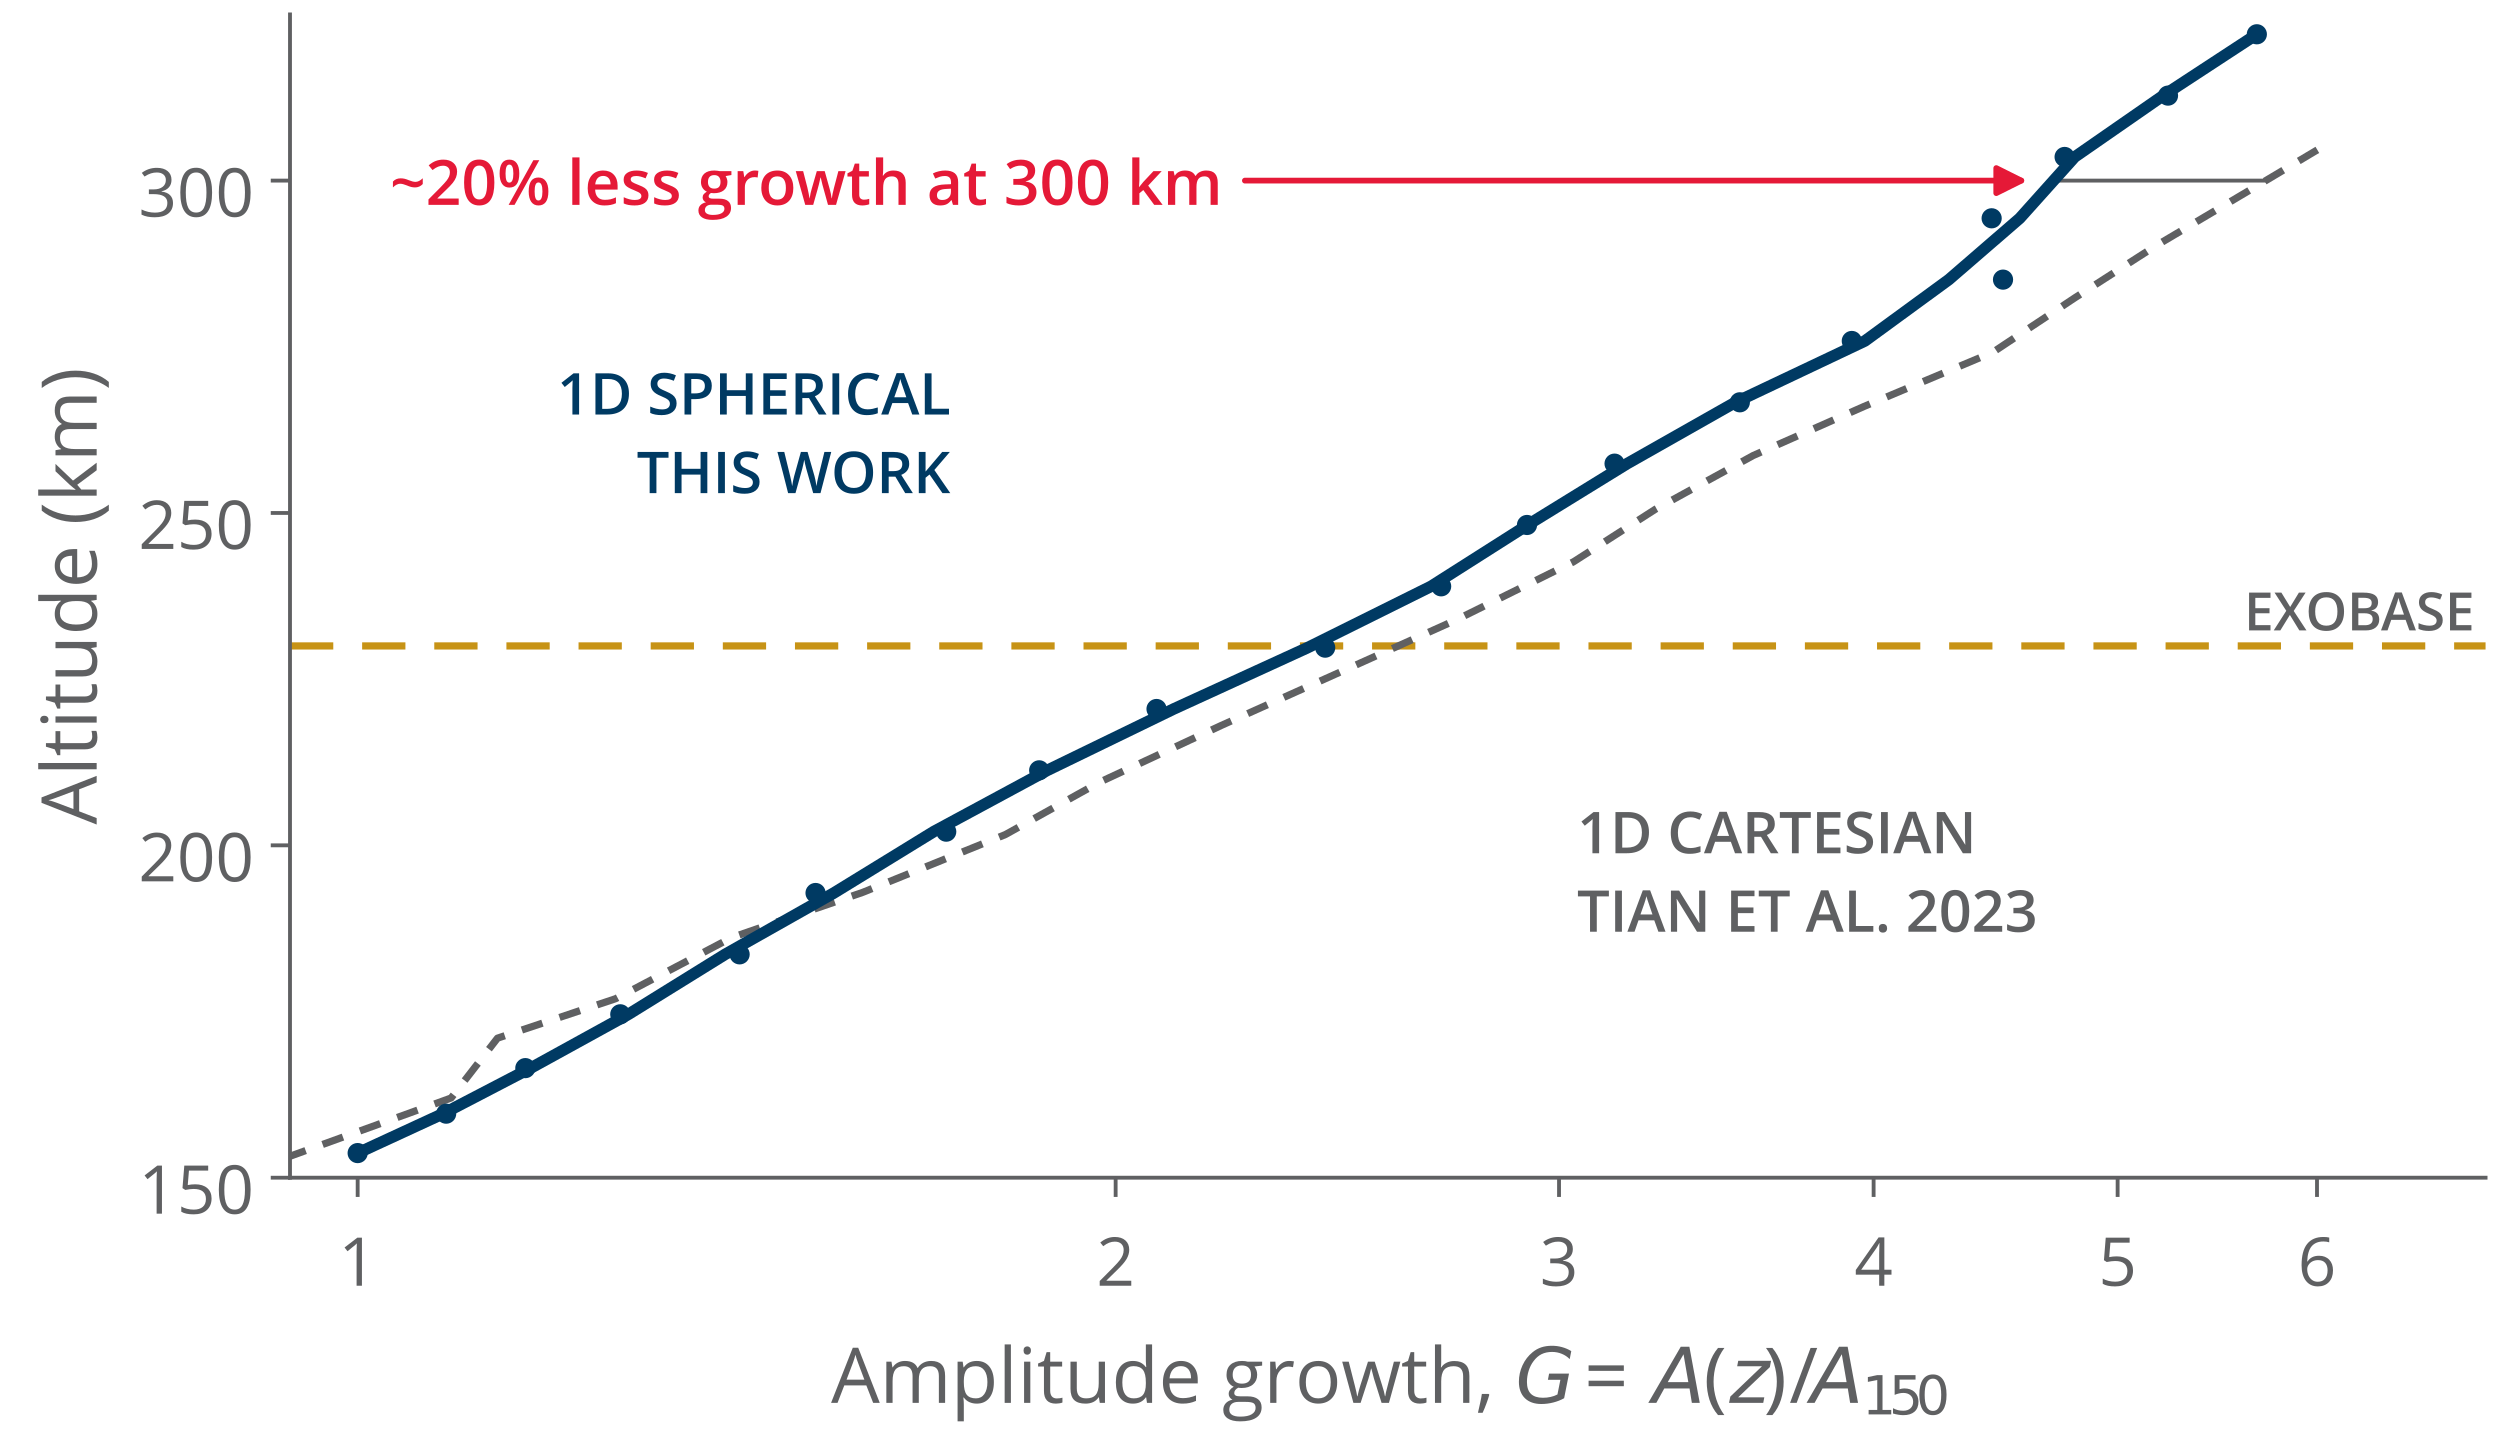
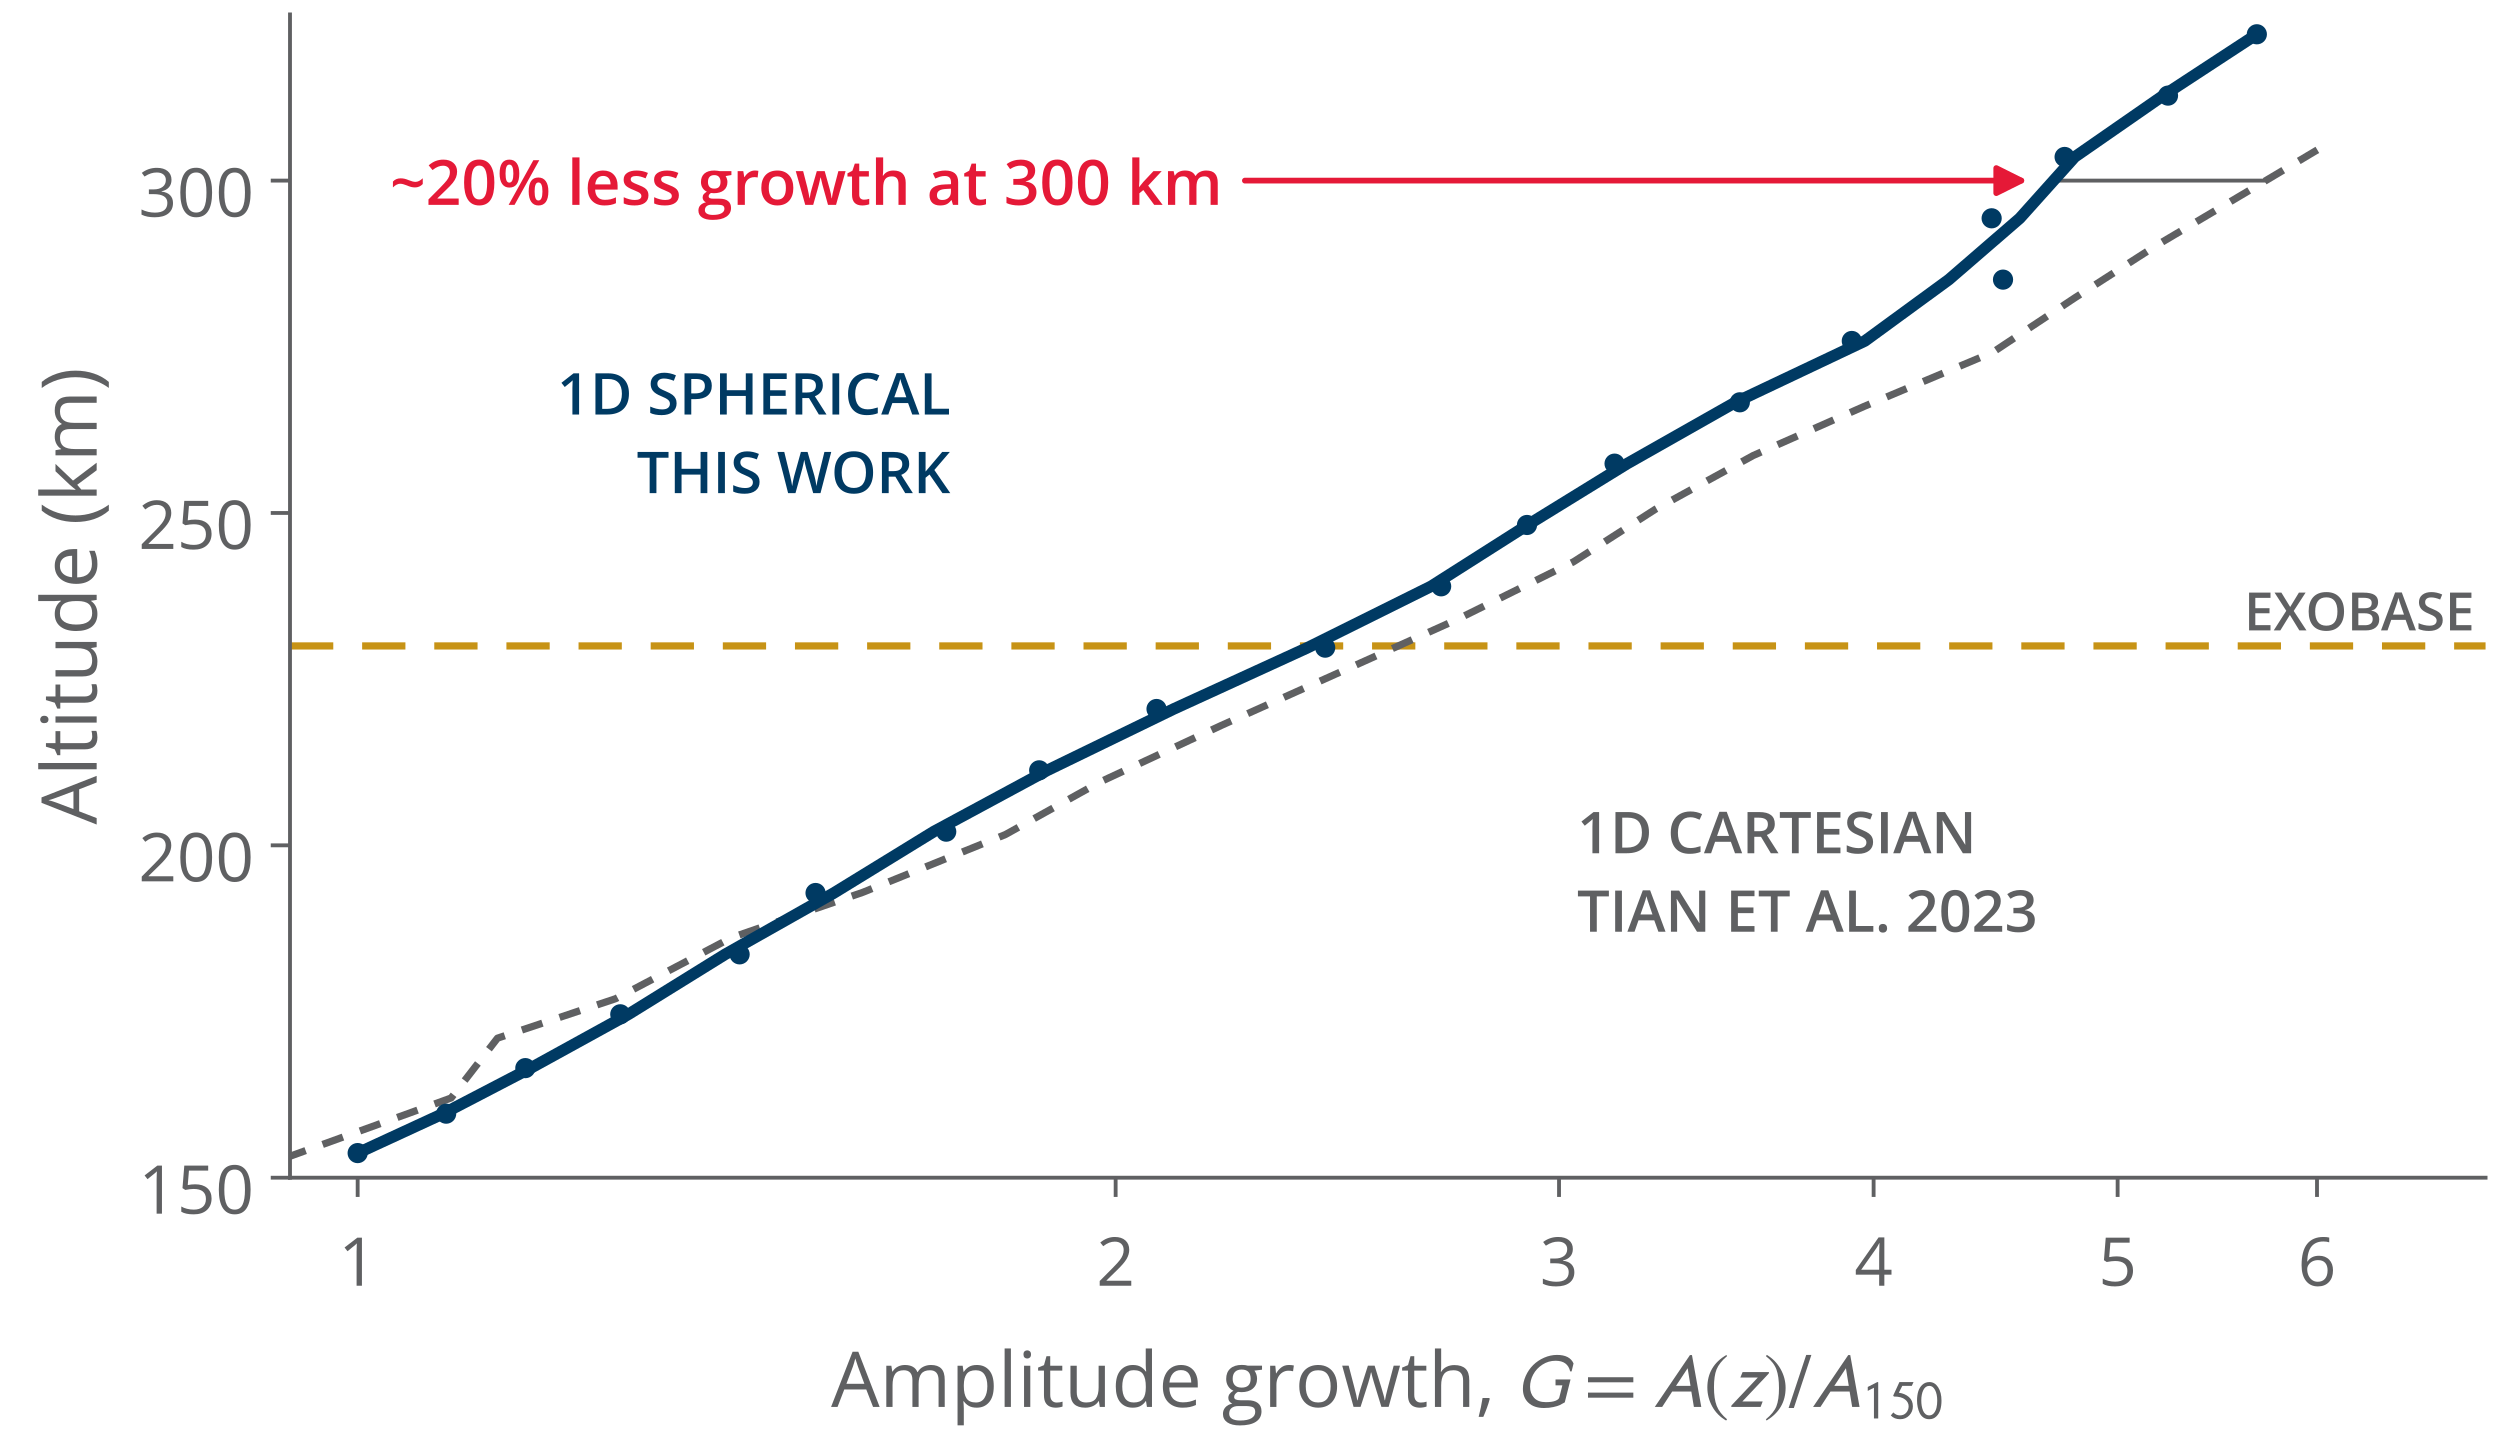
<svg xmlns="http://www.w3.org/2000/svg" xmlns:xlink="http://www.w3.org/1999/xlink" width="519.84pt" height="300.24pt" viewBox="0 0 519.84 300.24" version="1.1">
  <defs>
    <style type="text/css">*{stroke-linejoin: round; stroke-linecap: butt}</style>
  </defs>
  <g id="figure_1">
    <g id="patch_1">
      <path d="M 0 300.24  L 519.84 300.24  L 519.84 0  L 0 0  L 0 300.24  z " style="fill: none" />
    </g>
    <g id="axes_1">
      <g id="patch_2">
        <path d="M 60.301 244.885  L 516.84 244.885  L 516.84 3  L 60.301 3  L 60.301 244.885  z " style="fill: none" />
      </g>
      <g id="line2d_1">
-         <path d="M 60.301 134.309  L 516.84 134.309  " clip-path="url(#pfc4942f05d)" style="fill: none; stroke-dasharray: 9,6; stroke-dashoffset: 0; stroke: #c79316; stroke-width: 1.5" />
+         <path d="M 60.301 134.309  L 516.84 134.309  " clip-path="url(#pe8276cc08e)" style="fill: none; stroke-dasharray: 9,6; stroke-dashoffset: 0; stroke: #c79316; stroke-width: 1.5" />
      </g>
      <g id="line2d_2">
-         <path d="M 427.073 37.555  L 471.238 37.555  " clip-path="url(#pfc4942f05d)" style="fill: none; stroke: #5f6062; stroke-width: 0.8; stroke-linecap: square" />
+         <path d="M 427.073 37.555  L 471.238 37.555  " clip-path="url(#pe8276cc08e)" style="fill: none; stroke: #5f6062; stroke-width: 0.8; stroke-linecap: square" />
      </g>
      <g id="matplotlib.axis_1">
        <g id="xtick_1">
          <g id="line2d_3">
            <defs>
-               <path id="mc668ba2003" d="M 0 0  L 0 4  " style="stroke: #5f6062; stroke-width: 0.8" />
+               <path id="mc98c6c332b" d="M 0 0  L 0 4  " style="stroke: #5f6062; stroke-width: 0.8" />
            </defs>
            <g>
-               <use xlink:href="#mc668ba2003" x="74.371" y="244.885" style="fill: #5f6062; stroke: #5f6062; stroke-width: 0.8" />
+               <use xlink:href="#mc98c6c332b" x="74.371" y="244.885" style="fill: #5f6062; stroke: #5f6062; stroke-width: 0.8" />
            </g>
          </g>
          <g id="text_1">
            <text style="font-size: 14px; font-family: 'Open Sans', 'DejaVu Sans', sans-serif; text-anchor: middle; fill: #5f6062" x="74.371" y="267.349" transform="rotate(-0 74.37097 267.3491)">1</text>
          </g>
        </g>
        <g id="xtick_2">
          <g id="line2d_4">
            <g>
-               <use xlink:href="#mc668ba2003" x="231.982" y="244.885" style="fill: #5f6062; stroke: #5f6062; stroke-width: 0.8" />
+               <use xlink:href="#mc98c6c332b" x="231.982" y="244.885" style="fill: #5f6062; stroke: #5f6062; stroke-width: 0.8" />
            </g>
          </g>
          <g id="text_2">
            <text style="font-size: 14px; font-family: 'Open Sans', 'DejaVu Sans', sans-serif; text-anchor: middle; fill: #5f6062" x="231.982" y="267.349" transform="rotate(-0 231.9815 267.3491)">2</text>
          </g>
        </g>
        <g id="xtick_3">
          <g id="line2d_5">
            <g>
-               <use xlink:href="#mc668ba2003" x="324.178" y="244.885" style="fill: #5f6062; stroke: #5f6062; stroke-width: 0.8" />
+               <use xlink:href="#mc98c6c332b" x="324.178" y="244.885" style="fill: #5f6062; stroke: #5f6062; stroke-width: 0.8" />
            </g>
          </g>
          <g id="text_3">
            <text style="font-size: 14px; font-family: 'Open Sans', 'DejaVu Sans', sans-serif; text-anchor: middle; fill: #5f6062" x="324.178" y="267.349" transform="rotate(-0 324.1778 267.3491)">3</text>
          </g>
        </g>
        <g id="xtick_4">
          <g id="line2d_6">
            <g>
-               <use xlink:href="#mc668ba2003" x="389.592" y="244.885" style="fill: #5f6062; stroke: #5f6062; stroke-width: 0.8" />
+               <use xlink:href="#mc98c6c332b" x="389.592" y="244.885" style="fill: #5f6062; stroke: #5f6062; stroke-width: 0.8" />
            </g>
          </g>
          <g id="text_4">
            <text style="font-size: 14px; font-family: 'Open Sans', 'DejaVu Sans', sans-serif; text-anchor: middle; fill: #5f6062" x="389.592" y="267.349" transform="rotate(-0 389.5921 267.3491)">4</text>
          </g>
        </g>
        <g id="xtick_5">
          <g id="line2d_7">
            <g>
-               <use xlink:href="#mc668ba2003" x="440.331" y="244.885" style="fill: #5f6062; stroke: #5f6062; stroke-width: 0.8" />
+               <use xlink:href="#mc98c6c332b" x="440.331" y="244.885" style="fill: #5f6062; stroke: #5f6062; stroke-width: 0.8" />
            </g>
          </g>
          <g id="text_5">
            <text style="font-size: 14px; font-family: 'Open Sans', 'DejaVu Sans', sans-serif; text-anchor: middle; fill: #5f6062" x="440.331" y="267.349" transform="rotate(-0 440.3314 267.3491)">5</text>
          </g>
        </g>
        <g id="xtick_6">
          <g id="line2d_8">
            <g>
-               <use xlink:href="#mc668ba2003" x="481.788" y="244.885" style="fill: #5f6062; stroke: #5f6062; stroke-width: 0.8" />
+               <use xlink:href="#mc98c6c332b" x="481.788" y="244.885" style="fill: #5f6062; stroke: #5f6062; stroke-width: 0.8" />
            </g>
          </g>
          <g id="text_6">
            <text style="font-size: 14px; font-family: 'Open Sans', 'DejaVu Sans', sans-serif; text-anchor: middle; fill: #5f6062" x="481.788" y="267.349" transform="rotate(-0 481.7884 267.3491)">6</text>
          </g>
        </g>
        <g id="text_7">
-           <g style="fill: #5f6062" transform="translate(172.8106 292.5523)">
-             <text>
-               <tspan x="0" y="-0.844" style="font-size: 16px; font-family: 'Open Sans'; fill: #5f6062">A</tspan>
-               <tspan x="10.117" y="-0.844" style="font-size: 16px; font-family: 'Open Sans'; fill: #5f6062">m</tspan>
-               <tspan x="24.93" y="-0.844" style="font-size: 16px; font-family: 'Open Sans'; fill: #5f6062">p</tspan>
-               <tspan x="34.719" y="-0.844" style="font-size: 16px; font-family: 'Open Sans'; fill: #5f6062">l</tspan>
-               <tspan x="38.758" y="-0.844" style="font-size: 16px; font-family: 'Open Sans'; fill: #5f6062">i</tspan>
-               <tspan x="42.797" y="-0.844" style="font-size: 16px; font-family: 'Open Sans'; fill: #5f6062">t</tspan>
-               <tspan x="48.5" y="-0.844" style="font-size: 16px; font-family: 'Open Sans'; fill: #5f6062">u</tspan>
-               <tspan x="58.312" y="-0.844" style="font-size: 16px; font-family: 'Open Sans'; fill: #5f6062">d</tspan>
-               <tspan x="68.102" y="-0.844" style="font-size: 16px; font-family: 'Open Sans'; fill: #5f6062">e</tspan>
-               <tspan x="77.086" y="-0.844" style="font-size: 16px; font-family: 'Open Sans'; fill: #5f6062"> </tspan>
-               <tspan x="81.242" y="-0.844" style="font-size: 16px; font-family: 'Open Sans'; fill: #5f6062">g</tspan>
-               <tspan x="89.93" y="-0.844" style="font-size: 16px; font-family: 'Open Sans'; fill: #5f6062">r</tspan>
-               <tspan x="96.469" y="-0.844" style="font-size: 16px; font-family: 'Open Sans'; fill: #5f6062">o</tspan>
-               <tspan x="106.094" y="-0.844" style="font-size: 16px; font-family: 'Open Sans'; fill: #5f6062">w</tspan>
-               <tspan x="118.492" y="-0.844" style="font-size: 16px; font-family: 'Open Sans'; fill: #5f6062">t</tspan>
-               <tspan x="124.195" y="-0.844" style="font-size: 16px; font-family: 'Open Sans'; fill: #5f6062">h</tspan>
-               <tspan x="134.008" y="-0.844" style="font-size: 16px; font-family: 'Open Sans'; fill: #5f6062">,</tspan>
-               <tspan x="138.148" y="-0.844" style="font-size: 16px; font-family: 'Open Sans'; fill: #5f6062"> </tspan>
-               <tspan x="142.305" y="-0.844" style="font-style: italic; font-size: 16px; font-family: 'STIXGeneral'; fill: #5f6062">𝘎</tspan>
-               <tspan x="170.785" y="-0.844" style="font-style: italic; font-size: 16px; font-family: 'STIXGeneral'; fill: #5f6062">𝘈</tspan>
-               <tspan x="186.769" y="-0.844" style="font-style: italic; font-size: 16px; font-family: 'STIXGeneral'; fill: #5f6062">𝘻</tspan>
-               <tspan x="203.697" y="-0.844" style="font-style: italic; font-size: 16px; font-family: 'STIXGeneral'; fill: #5f6062">𝘈</tspan>
-               <tspan x="156.625" y="-0.844" style="font-size: 16px; font-family: 'STIXGeneral'; fill: #5f6062">=</tspan>
-               <tspan x="181.441" y="-0.844" style="font-size: 16px; font-family: 'STIXGeneral'; fill: #5f6062">(</tspan>
-               <tspan x="193.921" y="-0.844" style="font-size: 16px; font-family: 'STIXGeneral'; fill: #5f6062">)</tspan>
-               <tspan x="199.249" y="-0.844" style="font-size: 16px; font-family: 'STIXGeneral'; fill: #5f6062">/</tspan>
-               <tspan x="214.353" y="1.556" style="font-size: 11.2px; font-family: 'STIXGeneral'; fill: #5f6062">𝟣</tspan>
-               <tspan x="219.953" y="1.556" style="font-size: 11.2px; font-family: 'STIXGeneral'; fill: #5f6062">𝟧</tspan>
-               <tspan x="225.553" y="1.556" style="font-size: 11.2px; font-family: 'STIXGeneral'; fill: #5f6062">𝟢</tspan>
-             </text>
+           <g style="fill: #5f6062" transform="translate(172.8106 292.5523) scale(0.16 -0.16)">
+             <defs>
+               <path id="OpenSans-Regular-24" d="M 3491 0  L 2928 1450  L 1097 1450  L 538 0  L 0 0  L 1788 4588  L 2266 4588  L 4041 0  L 3491 0  z M 2769 1922  L 2234 3363  Q 2216 3419 2173 3547  Q 2131 3675 2087 3812  Q 2044 3950 2016 4034  Q 1969 3844 1912 3659  Q 1856 3475 1819 3363  L 1275 1922  L 2769 1922  z " transform="scale(0.015625)" />
+               <path id="OpenSans-Regular-50" d="M 4266 3488  Q 4831 3488 5118 3192  Q 5406 2897 5406 2244  L 5406 0  L 4894 0  L 4894 2219  Q 4894 3050 4181 3050  Q 3684 3050 3459 2762  Q 3234 2475 3234 1916  L 3234 0  L 2719 0  L 2719 2219  Q 2719 3050 2003 3050  Q 1494 3050 1280 2734  Q 1066 2419 1066 1813  L 1066 0  L 547 0  L 547 3425  L 966 3425  L 1044 2941  L 1072 2941  Q 1228 3206 1497 3347  Q 1766 3488 2094 3488  Q 2484 3488 2748 3342  Q 3013 3197 3131 2900  L 3159 2900  Q 3328 3197 3622 3342  Q 3916 3488 4266 3488  z " transform="scale(0.015625)" />
+               <path id="OpenSans-Regular-53" d="M 2156 3488  Q 2797 3488 3178 3047  Q 3559 2606 3559 1722  Q 3559 847 3173 392  Q 2788 -63 2144 -63  Q 1734 -63 1473 93  Q 1213 250 1069 469  L 1031 469  Q 1041 347 1055 175  Q 1069 3 1069 -125  L 1069 -1531  L 547 -1531  L 547 3425  L 975 3425  L 1044 2919  L 1069 2919  Q 1216 3153 1472 3320  Q 1728 3488 2156 3488  z M 2066 3050  Q 1531 3050 1303 2740  Q 1075 2431 1069 1816  L 1069 1716  Q 1069 1066 1291 717  Q 1513 369 2072 369  Q 2550 369 2787 747  Q 3025 1125 3025 1728  Q 3025 2334 2789 2692  Q 2553 3050 2066 3050  z " transform="scale(0.015625)" />
+               <path id="OpenSans-Regular-4f" d="M 1069 0  L 547 0  L 547 4863  L 1069 4863  L 1069 0  z " transform="scale(0.015625)" />
+               <path id="OpenSans-Regular-4c" d="M 813 4706  Q 941 4706 1033 4623  Q 1125 4541 1125 4366  Q 1125 4194 1033 4109  Q 941 4025 813 4025  Q 678 4025 589 4109  Q 500 4194 500 4366  Q 500 4541 589 4623  Q 678 4706 813 4706  z M 1066 3425  L 1066 0  L 547 0  L 547 3425  L 1066 3425  z " transform="scale(0.015625)" />
+               <path id="OpenSans-Regular-57" d="M 1653 363  Q 1781 363 1915 384  Q 2050 406 2134 438  L 2134 34  Q 2044 -6 1883 -34  Q 1722 -63 1569 -63  Q 1297 -63 1075 32  Q 853 128 720 356  Q 588 584 588 988  L 588 3019  L 100 3019  L 100 3272  L 591 3475  L 797 4219  L 1109 4219  L 1109 3425  L 2113 3425  L 2113 3019  L 1109 3019  L 1109 1003  Q 1109 681 1257 522  Q 1406 363 1653 363  z " transform="scale(0.015625)" />
+               <path id="OpenSans-Regular-58" d="M 3375 3425  L 3375 0  L 2950 0  L 2875 481  L 2847 481  Q 2688 213 2392 75  Q 2097 -63 1744 -63  Q 1131 -63 820 235  Q 509 534 509 1181  L 509 3425  L 1034 3425  L 1034 1219  Q 1034 369 1819 369  Q 2388 369 2620 691  Q 2853 1013 2853 1622  L 2853 3425  L 3375 3425  z " transform="scale(0.015625)" />
+               <path id="OpenSans-Regular-47" d="M 1766 -63  Q 1116 -63 736 381  Q 356 825 356 1700  Q 356 2584 743 3036  Q 1131 3488 1775 3488  Q 2181 3488 2437 3333  Q 2694 3178 2847 2950  L 2884 2950  Q 2872 3047 2859 3215  Q 2847 3384 2847 3491  L 2847 4863  L 3366 4863  L 3366 0  L 2947 0  L 2869 488  L 2847 488  Q 2700 256 2440 96  Q 2181 -63 1766 -63  z M 1847 369  Q 2397 369 2625 681  Q 2853 994 2853 1609  L 2853 1703  Q 2853 2356 2636 2706  Q 2419 3056 1847 3056  Q 1369 3056 1131 2689  Q 894 2322 894 1688  Q 894 1056 1130 712  Q 1366 369 1847 369  z " transform="scale(0.015625)" />
+               <path id="OpenSans-Regular-48" d="M 1866 3488  Q 2303 3488 2615 3294  Q 2928 3100 3093 2751  Q 3259 2403 3259 1938  L 3259 1616  L 894 1616  Q 903 1013 1193 697  Q 1484 381 2013 381  Q 2338 381 2588 440  Q 2838 500 3106 616  L 3106 159  Q 2847 44 2592 -9  Q 2338 -63 1991 -63  Q 1250 -63 803 389  Q 356 841 356 1688  Q 356 2241 542 2645  Q 728 3050 1067 3269  Q 1406 3488 1866 3488  z M 1859 3063  Q 1444 3063 1197 2791  Q 950 2519 903 2031  L 2716 2031  Q 2713 2491 2505 2777  Q 2297 3063 1859 3063  z " transform="scale(0.015625)" />
+               <path id="OpenSans-Regular-3" transform="scale(0.015625)" />
+               <path id="OpenSans-Regular-4a" d="M 1503 -1538  Q 828 -1538 462 -1286  Q 97 -1034 97 -581  Q 97 -259 301 -31  Q 506 197 869 272  Q 734 334 639 459  Q 544 584 544 747  Q 544 934 648 1076  Q 753 1219 969 1350  Q 700 1459 533 1720  Q 366 1981 366 2328  Q 366 2881 706 3187  Q 1047 3494 1666 3494  Q 1959 3494 2172 3431  L 3347 3431  L 3347 3097  L 2716 3019  Q 2809 2897 2871 2725  Q 2934 2553 2934 2344  Q 2934 1831 2587 1529  Q 2241 1228 1634 1228  Q 1491 1228 1341 1253  Q 1028 1081 1028 828  Q 1028 678 1164 617  Q 1300 556 1544 556  L 2147 556  Q 2706 556 3004 322  Q 3303 88 3303 -363  Q 3303 -931 2840 -1234  Q 2378 -1538 1503 -1538  z M 1653 1606  Q 2400 1606 2400 2341  Q 2400 3109 1647 3109  Q 1291 3109 1098 2911  Q 906 2713 906 2331  Q 906 1981 1100 1793  Q 1294 1606 1653 1606  z M 1519 -1131  Q 2153 -1131 2467 -939  Q 2781 -747 2781 -416  Q 2781 -109 2572 -18  Q 2363 72 1969 72  L 1375 72  Q 1025 72 820 -87  Q 616 -247 616 -563  Q 616 -841 850 -986  Q 1084 -1131 1519 -1131  z " transform="scale(0.015625)" />
+               <path id="OpenSans-Regular-55" d="M 2103 3488  Q 2325 3488 2519 3447  L 2453 2966  Q 2266 3013 2072 3013  Q 1797 3013 1569 2867  Q 1341 2722 1205 2458  Q 1069 2194 1069 1838  L 1069 0  L 547 0  L 547 3425  L 978 3425  L 1034 2794  L 1056 2794  Q 1213 3081 1475 3284  Q 1738 3488 2103 3488  z " transform="scale(0.015625)" />
+               <path id="OpenSans-Regular-52" d="M 3500 1719  Q 3500 875 3076 406  Q 2653 -63 1916 -63  Q 1459 -63 1106 148  Q 753 359 554 757  Q 356 1156 356 1719  Q 356 2563 779 3025  Q 1203 3488 1938 3488  Q 2406 3488 2757 3278  Q 3109 3069 3304 2673  Q 3500 2278 3500 1719  z M 894 1719  Q 894 1097 1142 733  Q 1391 369 1928 369  Q 2463 369 2713 734  Q 2963 1100 2963 1719  Q 2963 2334 2714 2692  Q 2466 3050 1925 3050  Q 1391 3050 1142 2697  Q 894 2344 894 1719  z " transform="scale(0.015625)" />
+               <path id="OpenSans-Regular-5a" d="M 3334 6  L 2725 2000  Q 2647 2253 2584 2490  Q 2522 2728 2491 2872  L 2469 2872  Q 2441 2728 2383 2489  Q 2325 2250 2241 1991  L 1603 6  L 1019 6  L 75 3431  L 613 3431  L 1106 1541  Q 1181 1259 1243 992  Q 1306 725 1328 547  L 1353 547  Q 1388 703 1450 965  Q 1513 1228 1581 1447  L 2213 3431  L 2772 3431  L 3381 1450  Q 3450 1225 3517 978  Q 3584 731 3609 553  L 3634 553  Q 3653 709 3717 979  Q 3781 1250 3856 1541  L 4356 3431  L 4884 3431  L 3938 6  L 3334 6  z " transform="scale(0.015625)" />
+               <path id="OpenSans-Regular-4b" d="M 1066 4863  L 1066 3409  Q 1066 3138 1038 2925  L 1072 2925  Q 1228 3194 1517 3337  Q 1806 3481 2159 3481  Q 2775 3481 3089 3182  Q 3403 2884 3403 2231  L 3403 0  L 2891 0  L 2891 2197  Q 2891 3050 2097 3050  Q 1522 3050 1294 2725  Q 1066 2400 1066 1791  L 1066 0  L 547 0  L 547 4863  L 1066 4863  z " transform="scale(0.015625)" />
+               <path id="OpenSans-Regular-f" d="M 1141 744  L 1181 672  Q 1097 331 948 -75  Q 800 -481 647 -825  L 259 -825  Q 359 -450 446 -23  Q 534 403 584 744  L 1141 744  z " transform="scale(0.015625)" />
+               <path id="STIXGeneral-Italic-3bd" d="M 4832 3616  L 4672 2957  L 4550 2957  Q 4346 3840 3341 3840  Q 2739 3840 2243 3517  Q 1747 3194 1481 2701  Q 1216 2208 1216 1677  Q 1216 1120 1549 758  Q 1882 397 2522 397  Q 3053 397 3331 512  Q 3610 627 3648 787  L 3904 1798  L 3334 1798  L 3334 2285  L 4582 2285  L 4102 378  Q 3814 211 3660 140  Q 3507 70 3158 -10  Q 2810 -90 2374 -90  Q 1549 -90 1085 342  Q 621 774 621 1498  Q 621 2054 854 2576  Q 1088 3098 1475 3482  Q 1862 3866 2387 4096  Q 2912 4326 3462 4326  Q 4518 4326 4832 3616  z " transform="scale(0.015625)" />
+               <path id="STIXGeneral-Regular-20" d="M 4077 2048  L 307 2048  L 307 2470  L 4077 2470  L 4077 2048  z M 4077 768  L 307 768  L 307 1190  L 4077 1190  L 4077 768  z " transform="scale(0.015625)" />
+               <path id="STIXGeneral-Italic-3b7" d="M 4064 0  L 3450 0  L 3238 1280  L 1645 1280  L 813 0  L 198 0  L 3123 4314  L 3290 4314  L 4064 0  z M 3168 1754  L 2931 3219  L 1965 1754  L 3168 1754  z " transform="scale(0.015625)" />
+               <path id="STIXGeneral-Regular-b" d="M 1946 -1030  L 1869 -1133  Q 1126 -710 716 32  Q 307 774 307 1613  Q 307 3386 1888 4326  L 1946 4224  Q 1293 3667 1075 3126  Q 858 2586 858 1632  Q 858 685 1082 96  Q 1306 -493 1946 -1030  z " transform="scale(0.015625)" />
+               <path id="STIXGeneral-Italic-3ea" d="M 3309 2899  L 3277 2771  L 1088 454  L 2778 454  L 2605 0  L 160 0  L 186 128  L 2374 2445  L 922 2445  L 1107 2899  L 3309 2899  z " transform="scale(0.015625)" />
+               <path id="STIXGeneral-Regular-c" d="M 186 4224  L 262 4326  Q 992 3891 1408 3148  Q 1824 2406 1824 1581  Q 1824 -166 243 -1133  L 186 -1030  Q 845 -486 1059 54  Q 1274 595 1274 1562  Q 1274 2534 1059 3120  Q 845 3706 186 4224  z " transform="scale(0.015625)" />
+               <path id="STIXGeneral-Regular-12" d="M 1837 4326  L 378 -90  L -58 -90  L 1408 4326  L 1837 4326  z " transform="scale(0.015625)" />
+               <path id="STIXGeneral-Regular-cc0" d="M 1933 0  L 1427 0  L 1427 3648  Q 1286 3584 1008 3440  Q 730 3296 691 3277  L 691 3744  L 1843 4333  L 1933 4301  L 1933 0  z " transform="scale(0.015625)" />
+               <path id="STIXGeneral-Regular-cc4" d="M 2931 4326  L 2726 3872  L 1594 3872  L 1184 3059  Q 1914 2957 2384 2544  Q 2854 2131 2854 1446  Q 2854 813 2422 361  Q 1990 -90 1344 -90  Q 640 -90 230 358  L 531 717  Q 858 365 1312 365  Q 1786 365 2067 688  Q 2349 1011 2349 1446  Q 2349 1920 1926 2253  Q 1498 2605 602 2605  L 512 2714  L 1254 4326  L 2931 4326  z " transform="scale(0.015625)" />
+               <path id="STIXGeneral-Regular-cbf" d="M 3053 2112  Q 3053 1523 2915 1046  Q 2778 570 2438 240  Q 2099 -90 1600 -90  Q 1203 -90 912 108  Q 621 307 461 643  Q 301 979 224 1353  Q 147 1728 147 2150  Q 147 2746 294 3222  Q 442 3699 787 4012  Q 1133 4326 1626 4326  Q 2253 4326 2653 3708  Q 3053 3091 3053 2112  z M 2547 2112  Q 2547 2893 2288 3382  Q 2029 3872 1613 3872  Q 1139 3872 896 3376  Q 653 2880 653 2138  Q 653 1805 701 1507  Q 749 1210 854 944  Q 960 678 1152 521  Q 1344 365 1600 365  Q 1926 365 2147 627  Q 2368 890 2457 1270  Q 2547 1651 2547 2112  z " transform="scale(0.015625)" />
+             </defs>
+             <use xlink:href="#OpenSans-Regular-24" transform="translate(0 0.015625)" />
+             <use xlink:href="#OpenSans-Regular-50" transform="translate(63.23242 0.015625)" />
+             <use xlink:href="#OpenSans-Regular-53" transform="translate(155.8105 0.015625)" />
+             <use xlink:href="#OpenSans-Regular-4f" transform="translate(216.9922 0.015625)" />
+             <use xlink:href="#OpenSans-Regular-4c" transform="translate(242.2363 0.015625)" />
+             <use xlink:href="#OpenSans-Regular-57" transform="translate(267.4805 0.015625)" />
+             <use xlink:href="#OpenSans-Regular-58" transform="translate(303.125 0.015625)" />
+             <use xlink:href="#OpenSans-Regular-47" transform="translate(364.4531 0.015625)" />
+             <use xlink:href="#OpenSans-Regular-48" transform="translate(425.6348 0.015625)" />
+             <use xlink:href="#OpenSans-Regular-3" transform="translate(481.7871 0.015625)" />
+             <use xlink:href="#OpenSans-Regular-4a" transform="translate(507.7637 0.015625)" />
+             <use xlink:href="#OpenSans-Regular-55" transform="translate(562.0605 0.015625)" />
+             <use xlink:href="#OpenSans-Regular-52" transform="translate(602.9297 0.015625)" />
+             <use xlink:href="#OpenSans-Regular-5a" transform="translate(663.0859 0.015625)" />
+             <use xlink:href="#OpenSans-Regular-57" transform="translate(740.5762 0.015625)" />
+             <use xlink:href="#OpenSans-Regular-4b" transform="translate(776.2207 0.015625)" />
+             <use xlink:href="#OpenSans-Regular-f" transform="translate(837.5488 0.015625)" />
+             <use xlink:href="#OpenSans-Regular-3" transform="translate(863.4277 0.015625)" />
+             <use xlink:href="#STIXGeneral-Italic-3bd" transform="translate(889.4043 0.015625)" />
+             <use xlink:href="#STIXGeneral-Regular-20" transform="translate(978.9042 0.015625)" />
+             <use xlink:href="#STIXGeneral-Italic-3b7" transform="translate(1067.404 0.015625)" />
+             <use xlink:href="#STIXGeneral-Regular-b" transform="translate(1134.004 0.015625)" />
+             <use xlink:href="#STIXGeneral-Italic-3ea" transform="translate(1167.304 0.015625)" />
+             <use xlink:href="#STIXGeneral-Regular-c" transform="translate(1212.004 0.015625)" />
+             <use xlink:href="#STIXGeneral-Regular-12" transform="translate(1245.304 0.015625)" />
+             <use xlink:href="#STIXGeneral-Italic-3b7" transform="translate(1273.104 0.015625)" />
+             <use xlink:href="#STIXGeneral-Regular-cc0" transform="translate(1339.704 -14.98438) scale(0.7)" />
+             <use xlink:href="#STIXGeneral-Regular-cc4" transform="translate(1374.704 -14.98438) scale(0.7)" />
+             <use xlink:href="#STIXGeneral-Regular-cbf" transform="translate(1409.704 -14.98438) scale(0.7)" />
          </g>
        </g>
      </g>
      <g id="matplotlib.axis_2">
        <g id="ytick_1">
          <g id="line2d_9">
            <defs>
-               <path id="m5ad41b169d" d="M 0 0  L -4 0  " style="stroke: #5f6062; stroke-width: 0.8" />
+               <path id="m0ca38d2419" d="M 0 0  L -4 0  " style="stroke: #5f6062; stroke-width: 0.8" />
            </defs>
            <g>
-               <use xlink:href="#m5ad41b169d" x="60.301" y="244.885" style="fill: #5f6062; stroke: #5f6062; stroke-width: 0.8" />
+               <use xlink:href="#m0ca38d2419" x="60.301" y="244.885" style="fill: #5f6062; stroke: #5f6062; stroke-width: 0.8" />
            </g>
          </g>
          <g id="text_8">
            <text style="font-size: 14px; font-family: 'Open Sans', 'DejaVu Sans', sans-serif; text-anchor: end; fill: #5f6062" x="52.801" y="252.367" transform="rotate(-0 52.80149 252.3672)">150</text>
          </g>
        </g>
        <g id="ytick_2">
          <g id="line2d_10">
            <g>
-               <use xlink:href="#m5ad41b169d" x="60.301" y="175.775" style="fill: #5f6062; stroke: #5f6062; stroke-width: 0.8" />
+               <use xlink:href="#m0ca38d2419" x="60.301" y="175.775" style="fill: #5f6062; stroke: #5f6062; stroke-width: 0.8" />
            </g>
          </g>
          <g id="text_9">
            <text style="font-size: 14px; font-family: 'Open Sans', 'DejaVu Sans', sans-serif; text-anchor: end; fill: #5f6062" x="52.801" y="183.257" transform="rotate(-0 52.80149 183.2572)">200</text>
          </g>
        </g>
        <g id="ytick_3">
          <g id="line2d_11">
            <g>
-               <use xlink:href="#m5ad41b169d" x="60.301" y="106.665" style="fill: #5f6062; stroke: #5f6062; stroke-width: 0.8" />
+               <use xlink:href="#m0ca38d2419" x="60.301" y="106.665" style="fill: #5f6062; stroke: #5f6062; stroke-width: 0.8" />
            </g>
          </g>
          <g id="text_10">
            <text style="font-size: 14px; font-family: 'Open Sans', 'DejaVu Sans', sans-serif; text-anchor: end; fill: #5f6062" x="52.801" y="114.147" transform="rotate(-0 52.80149 114.1472)">250</text>
          </g>
        </g>
        <g id="ytick_4">
          <g id="line2d_12">
            <g>
-               <use xlink:href="#m5ad41b169d" x="60.301" y="37.555" style="fill: #5f6062; stroke: #5f6062; stroke-width: 0.8" />
+               <use xlink:href="#m0ca38d2419" x="60.301" y="37.555" style="fill: #5f6062; stroke: #5f6062; stroke-width: 0.8" />
            </g>
          </g>
          <g id="text_11">
            <text style="font-size: 14px; font-family: 'Open Sans', 'DejaVu Sans', sans-serif; text-anchor: end; fill: #5f6062" x="52.801" y="45.037" transform="rotate(-0 52.80149 45.03718)">300</text>
          </g>
        </g>
        <g id="text_12">
          <text style="font-size: 16px; font-family: 'Open Sans', 'DejaVu Sans', sans-serif; text-anchor: middle; fill: #5f6062" x="20.102" y="123.943" transform="rotate(-90 20.1018 123.9428)">Altitude (km)</text>
        </g>
      </g>
      <g id="line2d_13">
-         <path d="M 59.326 240.777  L 93.805 228.312  L 103.442 215.876  L 128.013 207.662  L 152.098 194.969  L 179.43 185.538  L 209.075 173.527  L 228.594 162.667  L 253.989 150.827  L 279.021 139.589  L 303.044 128.776  L 327.208 116.806  L 344.191 105.907  L 364.528 94.732  L 387.631 84.501  L 414.383 73.248  L 431.453 61.915  L 448.109 51.213  L 467.228 39.88  L 483.538 30.161  " clip-path="url(#pfc4942f05d)" style="fill: none; stroke-dasharray: 4.5,3.75; stroke-dashoffset: 0; stroke: #5f6062; stroke-width: 1.5" />
+         <path d="M 59.326 240.777  L 93.805 228.312  L 103.442 215.876  L 128.013 207.662  L 152.098 194.969  L 179.43 185.538  L 209.075 173.527  L 228.594 162.667  L 253.989 150.827  L 279.021 139.589  L 303.044 128.776  L 327.208 116.806  L 344.191 105.907  L 364.528 94.732  L 387.631 84.501  L 414.383 73.248  L 431.453 61.915  L 448.109 51.213  L 467.228 39.88  L 483.538 30.161  " clip-path="url(#pe8276cc08e)" style="fill: none; stroke-dasharray: 4.5,3.75; stroke-dashoffset: 0; stroke: #5f6062; stroke-width: 1.5" />
      </g>
      <g id="line2d_14">
-         <path d="M 74.371 239.767  L 92.127 231.571  L 110.33 222.1  L 130.669 210.91  L 150.785 198.442  L 173.376 185.687  L 194.141 172.933  L 217.775 160.179  L 244.041 147.425  L 271.901 134.67  L 297.579 121.916  L 317.637 109.162  L 338.34 96.408  L 360.853 83.653  L 387.778 70.899  L 405.23 58.145  L 419.98 45.391  L 431.415 32.636  L 449.796 19.882  L 469.277 7.128  " clip-path="url(#pfc4942f05d)" style="fill: none; stroke: #003a63; stroke-width: 2.4; stroke-linecap: square" />
+         <path d="M 74.371 239.767  L 92.127 231.571  L 110.33 222.1  L 130.669 210.91  L 150.785 198.442  L 173.376 185.687  L 194.141 172.933  L 217.775 160.179  L 244.041 147.425  L 271.901 134.67  L 297.579 121.916  L 317.637 109.162  L 338.34 96.408  L 360.853 83.653  L 387.778 70.899  L 405.23 58.145  L 419.98 45.391  L 431.415 32.636  L 449.796 19.882  L 469.277 7.128  " clip-path="url(#pe8276cc08e)" style="fill: none; stroke: #003a63; stroke-width: 2.4; stroke-linecap: square" />
      </g>
      <g id="patch_3">
        <path d="M 60.301 244.885  L 60.301 3  " style="fill: none; stroke: #5f6062; stroke-width: 0.8; stroke-linejoin: miter; stroke-linecap: square" />
      </g>
      <g id="patch_4">
        <path d="M 60.301 244.885  L 516.84 244.885  " style="fill: none; stroke: #5f6062; stroke-width: 0.8; stroke-linejoin: miter; stroke-linecap: square" />
      </g>
      <g id="text_13">
-         <text style="font-weight: 600; font-size: 11px; font-family: 'Open Sans', 'DejaVu Sans', sans-serif; text-anchor: end; fill: #5f6062" x="514.557" y="131.087" transform="rotate(-0 514.5571 131.0866)">EXOBASE</text>
+         <text style="font-size: 11px; font-family: 'Open Sans SemiBold', 'DejaVu Sans', sans-serif; text-anchor: end; fill: #5f6062" x="514.557" y="131.087" transform="rotate(-0 514.5571 131.0866)">EXOBASE</text>
      </g>
      <g id="text_14">
-         <text style="font-weight: 600; font-size: 12px; font-family: 'Open Sans', 'DejaVu Sans', sans-serif; fill: #003a63" transform="translate(115.8374 86.19326)">1D SPHERICAL</text>
-         <text style="font-weight: 600; font-size: 12px; font-family: 'Open Sans', 'DejaVu Sans', sans-serif; fill: #003a63" transform="translate(132.3993 102.5416)">THIS WORK</text>
+         <text style="font-size: 12px; font-family: 'Open Sans SemiBold', 'DejaVu Sans', sans-serif; fill: #003a63" transform="translate(115.8374 86.19326)">1D SPHERICAL</text>
+         <text style="font-size: 12px; font-family: 'Open Sans SemiBold', 'DejaVu Sans', sans-serif; fill: #003a63" transform="translate(132.3993 102.5416)">THIS WORK</text>
      </g>
      <g id="text_15">
-         <text style="font-weight: 600; font-size: 12px; font-family: 'Open Sans', 'DejaVu Sans', sans-serif; fill: #5f6062" transform="translate(327.9363 177.4185)">1D CARTESIAN</text>
-         <text style="font-weight: 600; font-size: 12px; font-family: 'Open Sans', 'DejaVu Sans', sans-serif; fill: #5f6062" transform="translate(327.9363 193.7471)">TIAN ET AL. 2023</text>
+         <text style="font-size: 12px; font-family: 'Open Sans SemiBold', 'DejaVu Sans', sans-serif; fill: #5f6062" transform="translate(327.9363 177.4185)">1D CARTESIAN</text>
+         <text style="font-size: 12px; font-family: 'Open Sans SemiBold', 'DejaVu Sans', sans-serif; fill: #5f6062" transform="translate(327.9363 193.7471)">TIAN ET AL. 2023</text>
      </g>
      <g id="patch_5">
        <path d="M 258.861 37.555  Q 340.249 37.555 420.296 37.555  " style="fill: none; stroke: #e51937; stroke-width: 1.2; stroke-linecap: round" />
        <path d="M 415.096 34.955  L 420.296 37.555  L 415.096 40.155  z " style="fill: #e51937; stroke: #e51937; stroke-width: 1.2; stroke-linecap: round" />
      </g>
      <g id="text_16">
-         <text style="font-weight: 600; font-size: 13px; font-family: 'Open Sans', 'DejaVu Sans', sans-serif; text-anchor: start; fill: #e51937" x="81.092" y="42.598" transform="rotate(-0 81.09216 42.59846)">~20% less growth at 300 km</text>
+         <text style="font-size: 13px; font-family: 'Open Sans SemiBold', 'DejaVu Sans', sans-serif; text-anchor: start; fill: #e51937" x="81.092" y="42.598" transform="rotate(-0 81.09216 42.59846)">~20% less growth at 300 km</text>
      </g>
      <g id="line2d_15">
        <defs>
-           <path id="mf35cc083c3" d="M 0 2.1  C 0.557 2.1 1.091 1.879 1.485 1.485  C 1.879 1.091 2.1 0.557 2.1 0  C 2.1 -0.557 1.879 -1.091 1.485 -1.485  C 1.091 -1.879 0.557 -2.1 0 -2.1  C -0.557 -2.1 -1.091 -1.879 -1.485 -1.485  C -1.879 -1.091 -2.1 -0.557 -2.1 0  C -2.1 0.557 -1.879 1.091 -1.485 1.485  C -1.091 1.879 -0.557 2.1 0 2.1  z " />
+           <path id="mea6d226a1e" d="M 0 2.1  C 0.557 2.1 1.091 1.879 1.485 1.485  C 1.879 1.091 2.1 0.557 2.1 0  C 2.1 -0.557 1.879 -1.091 1.485 -1.485  C 1.091 -1.879 0.557 -2.1 0 -2.1  C -0.557 -2.1 -1.091 -1.879 -1.485 -1.485  C -1.879 -1.091 -2.1 -0.557 -2.1 0  C -2.1 0.557 -1.879 1.091 -1.485 1.485  C -1.091 1.879 -0.557 2.1 0 2.1  z " />
        </defs>
-         <g clip-path="url(#pfc4942f05d)">
-           <use xlink:href="#mf35cc083c3" x="74.371" y="239.767" style="fill: #003a63" />
-           <use xlink:href="#mf35cc083c3" x="92.774" y="231.571" style="fill: #003a63" />
-           <use xlink:href="#mf35cc083c3" x="109.235" y="222.1" style="fill: #003a63" />
-           <use xlink:href="#mf35cc083c3" x="128.981" y="210.91" style="fill: #003a63" />
-           <use xlink:href="#mf35cc083c3" x="153.791" y="198.442" style="fill: #003a63" />
-           <use xlink:href="#mf35cc083c3" x="169.582" y="185.687" style="fill: #003a63" />
-           <use xlink:href="#mf35cc083c3" x="196.755" y="172.933" style="fill: #003a63" />
-           <use xlink:href="#mf35cc083c3" x="216.086" y="160.179" style="fill: #003a63" />
-           <use xlink:href="#mf35cc083c3" x="240.484" y="147.425" style="fill: #003a63" />
-           <use xlink:href="#mf35cc083c3" x="275.554" y="134.67" style="fill: #003a63" />
-           <use xlink:href="#mf35cc083c3" x="299.666" y="121.916" style="fill: #003a63" />
-           <use xlink:href="#mf35cc083c3" x="317.518" y="109.162" style="fill: #003a63" />
-           <use xlink:href="#mf35cc083c3" x="335.726" y="96.408" style="fill: #003a63" />
-           <use xlink:href="#mf35cc083c3" x="361.777" y="83.653" style="fill: #003a63" />
-           <use xlink:href="#mf35cc083c3" x="385.056" y="70.899" style="fill: #003a63" />
-           <use xlink:href="#mf35cc083c3" x="416.5" y="58.145" style="fill: #003a63" />
-           <use xlink:href="#mf35cc083c3" x="414.135" y="45.391" style="fill: #003a63" />
-           <use xlink:href="#mf35cc083c3" x="429.305" y="32.636" style="fill: #003a63" />
-           <use xlink:href="#mf35cc083c3" x="450.806" y="19.882" style="fill: #003a63" />
-           <use xlink:href="#mf35cc083c3" x="469.277" y="7.128" style="fill: #003a63" />
+         <g clip-path="url(#pe8276cc08e)">
+           <use xlink:href="#mea6d226a1e" x="74.371" y="239.767" style="fill: #003a63" />
+           <use xlink:href="#mea6d226a1e" x="92.774" y="231.571" style="fill: #003a63" />
+           <use xlink:href="#mea6d226a1e" x="109.235" y="222.1" style="fill: #003a63" />
+           <use xlink:href="#mea6d226a1e" x="128.981" y="210.91" style="fill: #003a63" />
+           <use xlink:href="#mea6d226a1e" x="153.791" y="198.442" style="fill: #003a63" />
+           <use xlink:href="#mea6d226a1e" x="169.582" y="185.687" style="fill: #003a63" />
+           <use xlink:href="#mea6d226a1e" x="196.755" y="172.933" style="fill: #003a63" />
+           <use xlink:href="#mea6d226a1e" x="216.086" y="160.179" style="fill: #003a63" />
+           <use xlink:href="#mea6d226a1e" x="240.484" y="147.425" style="fill: #003a63" />
+           <use xlink:href="#mea6d226a1e" x="275.554" y="134.67" style="fill: #003a63" />
+           <use xlink:href="#mea6d226a1e" x="299.666" y="121.916" style="fill: #003a63" />
+           <use xlink:href="#mea6d226a1e" x="317.518" y="109.162" style="fill: #003a63" />
+           <use xlink:href="#mea6d226a1e" x="335.726" y="96.408" style="fill: #003a63" />
+           <use xlink:href="#mea6d226a1e" x="361.777" y="83.653" style="fill: #003a63" />
+           <use xlink:href="#mea6d226a1e" x="385.056" y="70.899" style="fill: #003a63" />
+           <use xlink:href="#mea6d226a1e" x="416.5" y="58.145" style="fill: #003a63" />
+           <use xlink:href="#mea6d226a1e" x="414.135" y="45.391" style="fill: #003a63" />
+           <use xlink:href="#mea6d226a1e" x="429.305" y="32.636" style="fill: #003a63" />
+           <use xlink:href="#mea6d226a1e" x="450.806" y="19.882" style="fill: #003a63" />
+           <use xlink:href="#mea6d226a1e" x="469.277" y="7.128" style="fill: #003a63" />
        </g>
      </g>
    </g>
  </g>
  <defs>
-     <clipPath id="pfc4942f05d">
+     <clipPath id="pe8276cc08e">
      <rect x="60.301" y="3" width="456.538" height="241.885" />
    </clipPath>
  </defs>
</svg>
